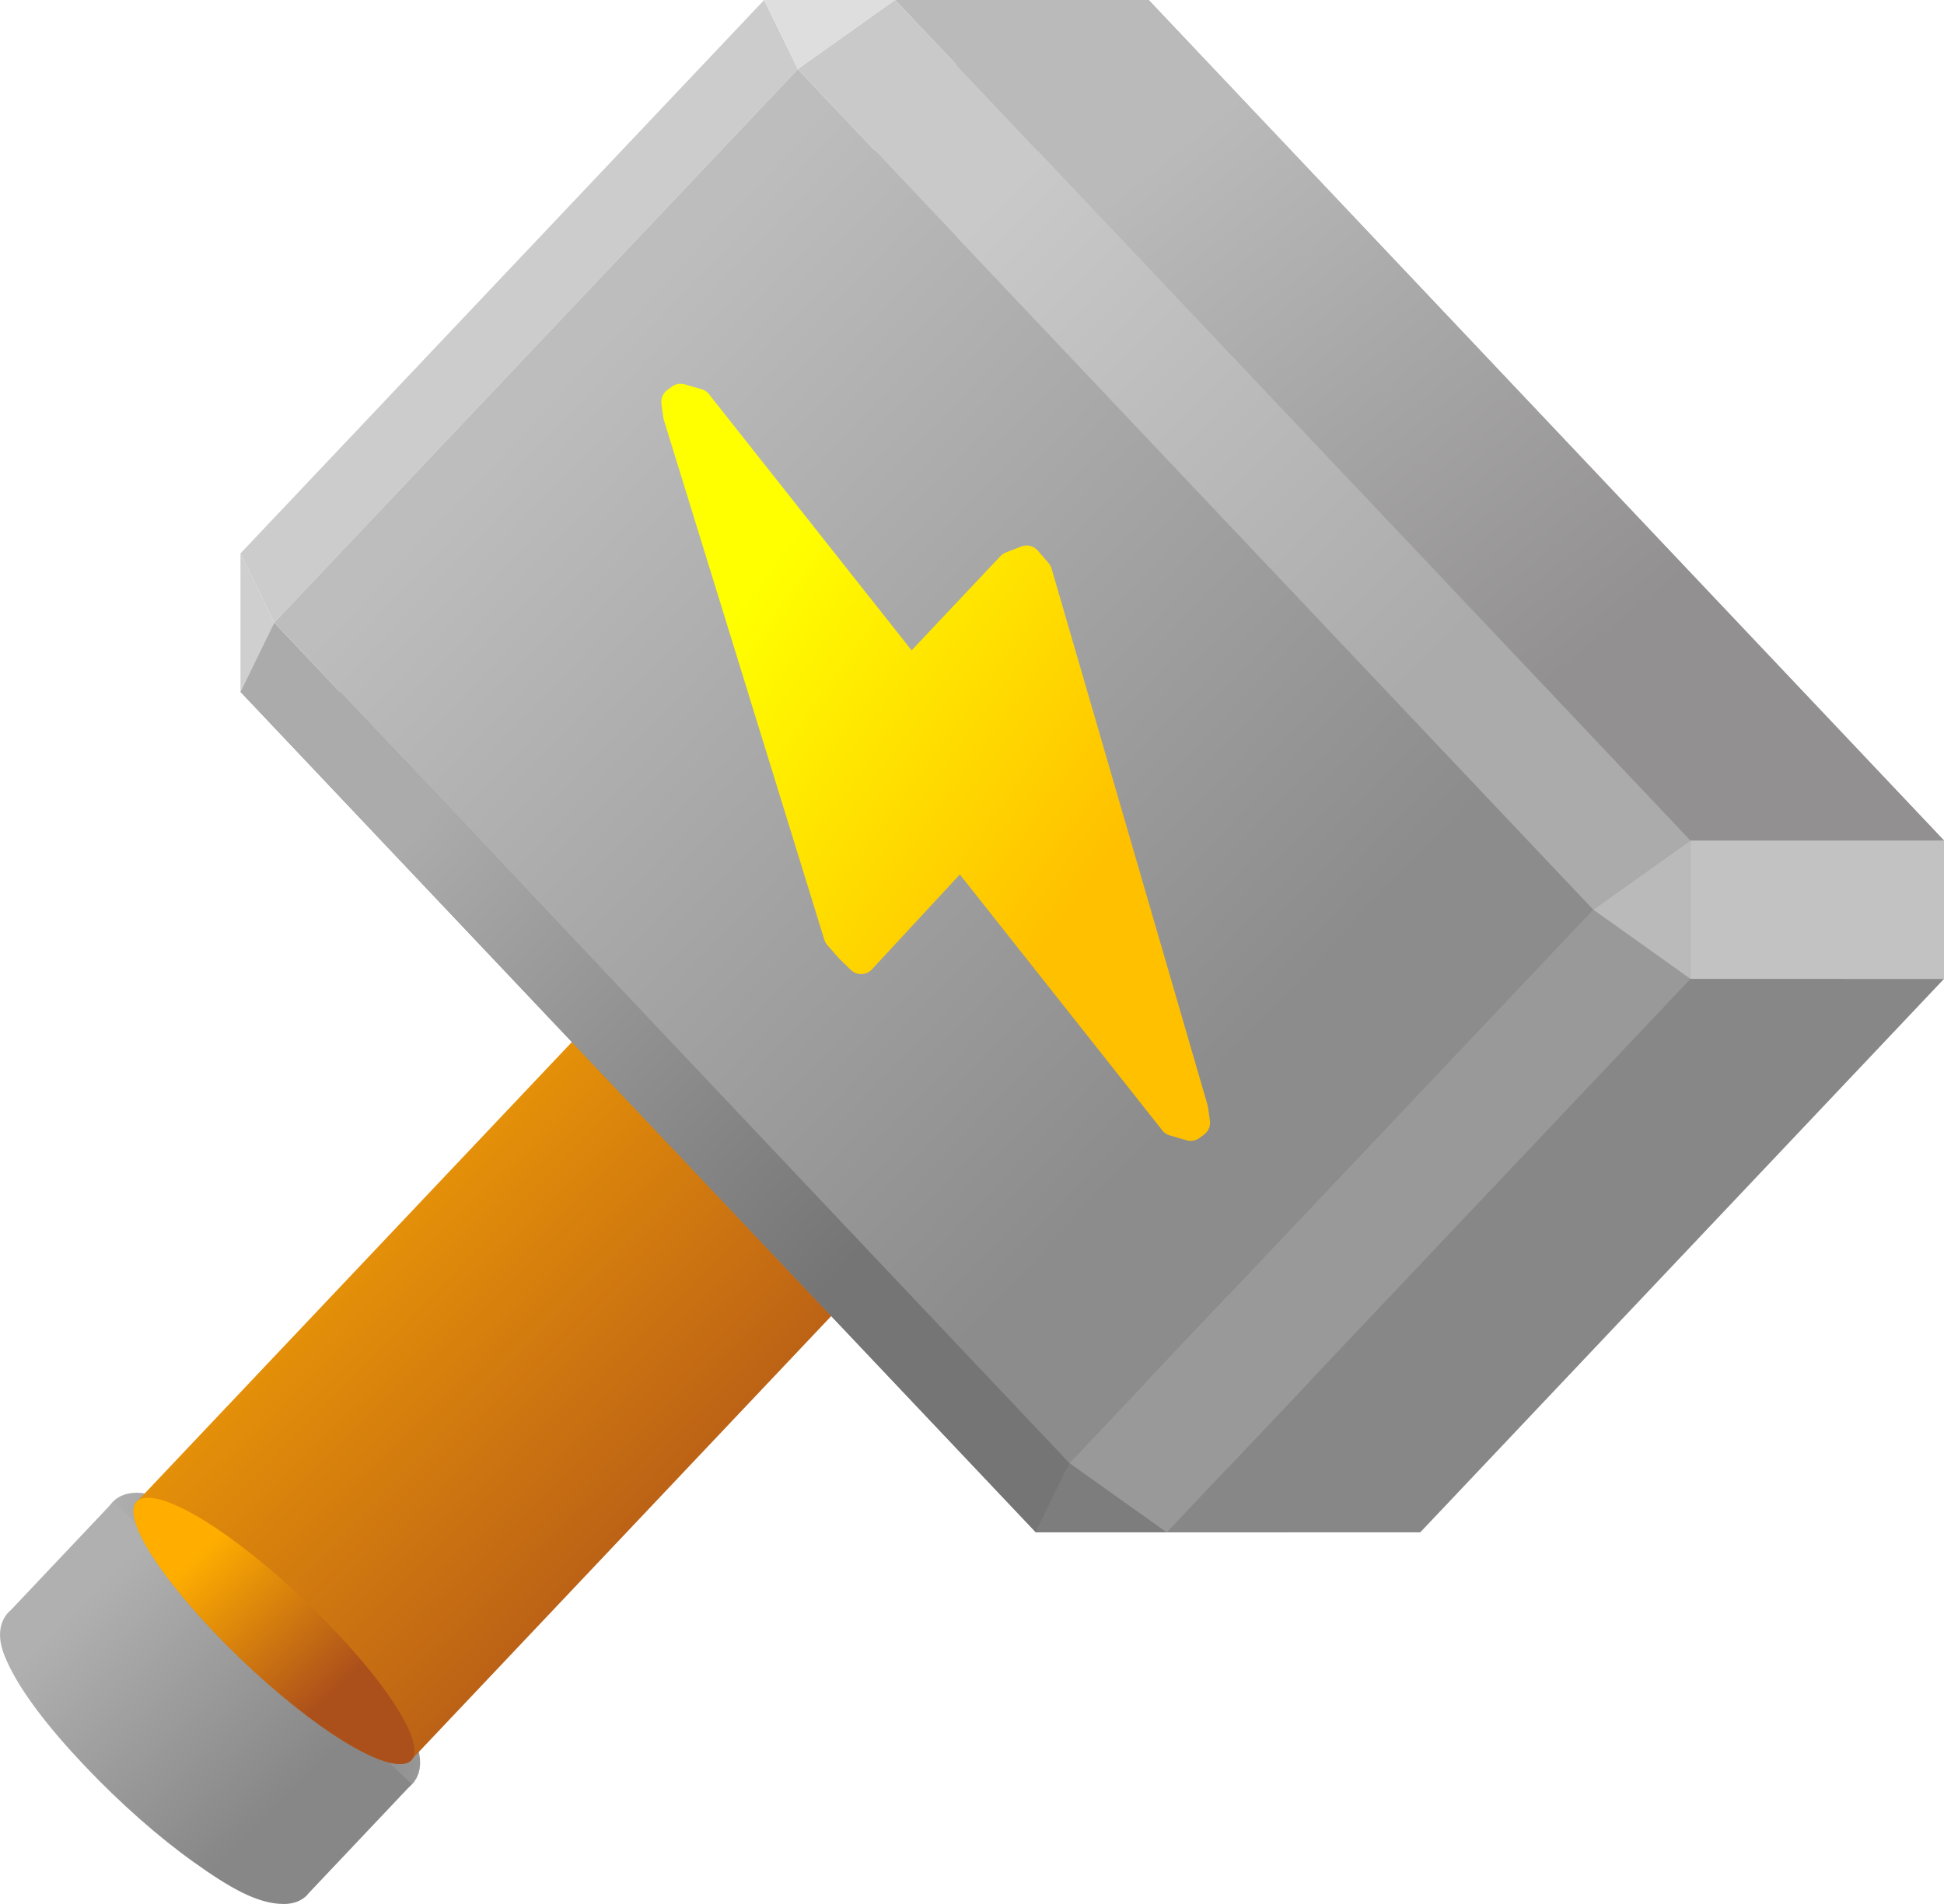
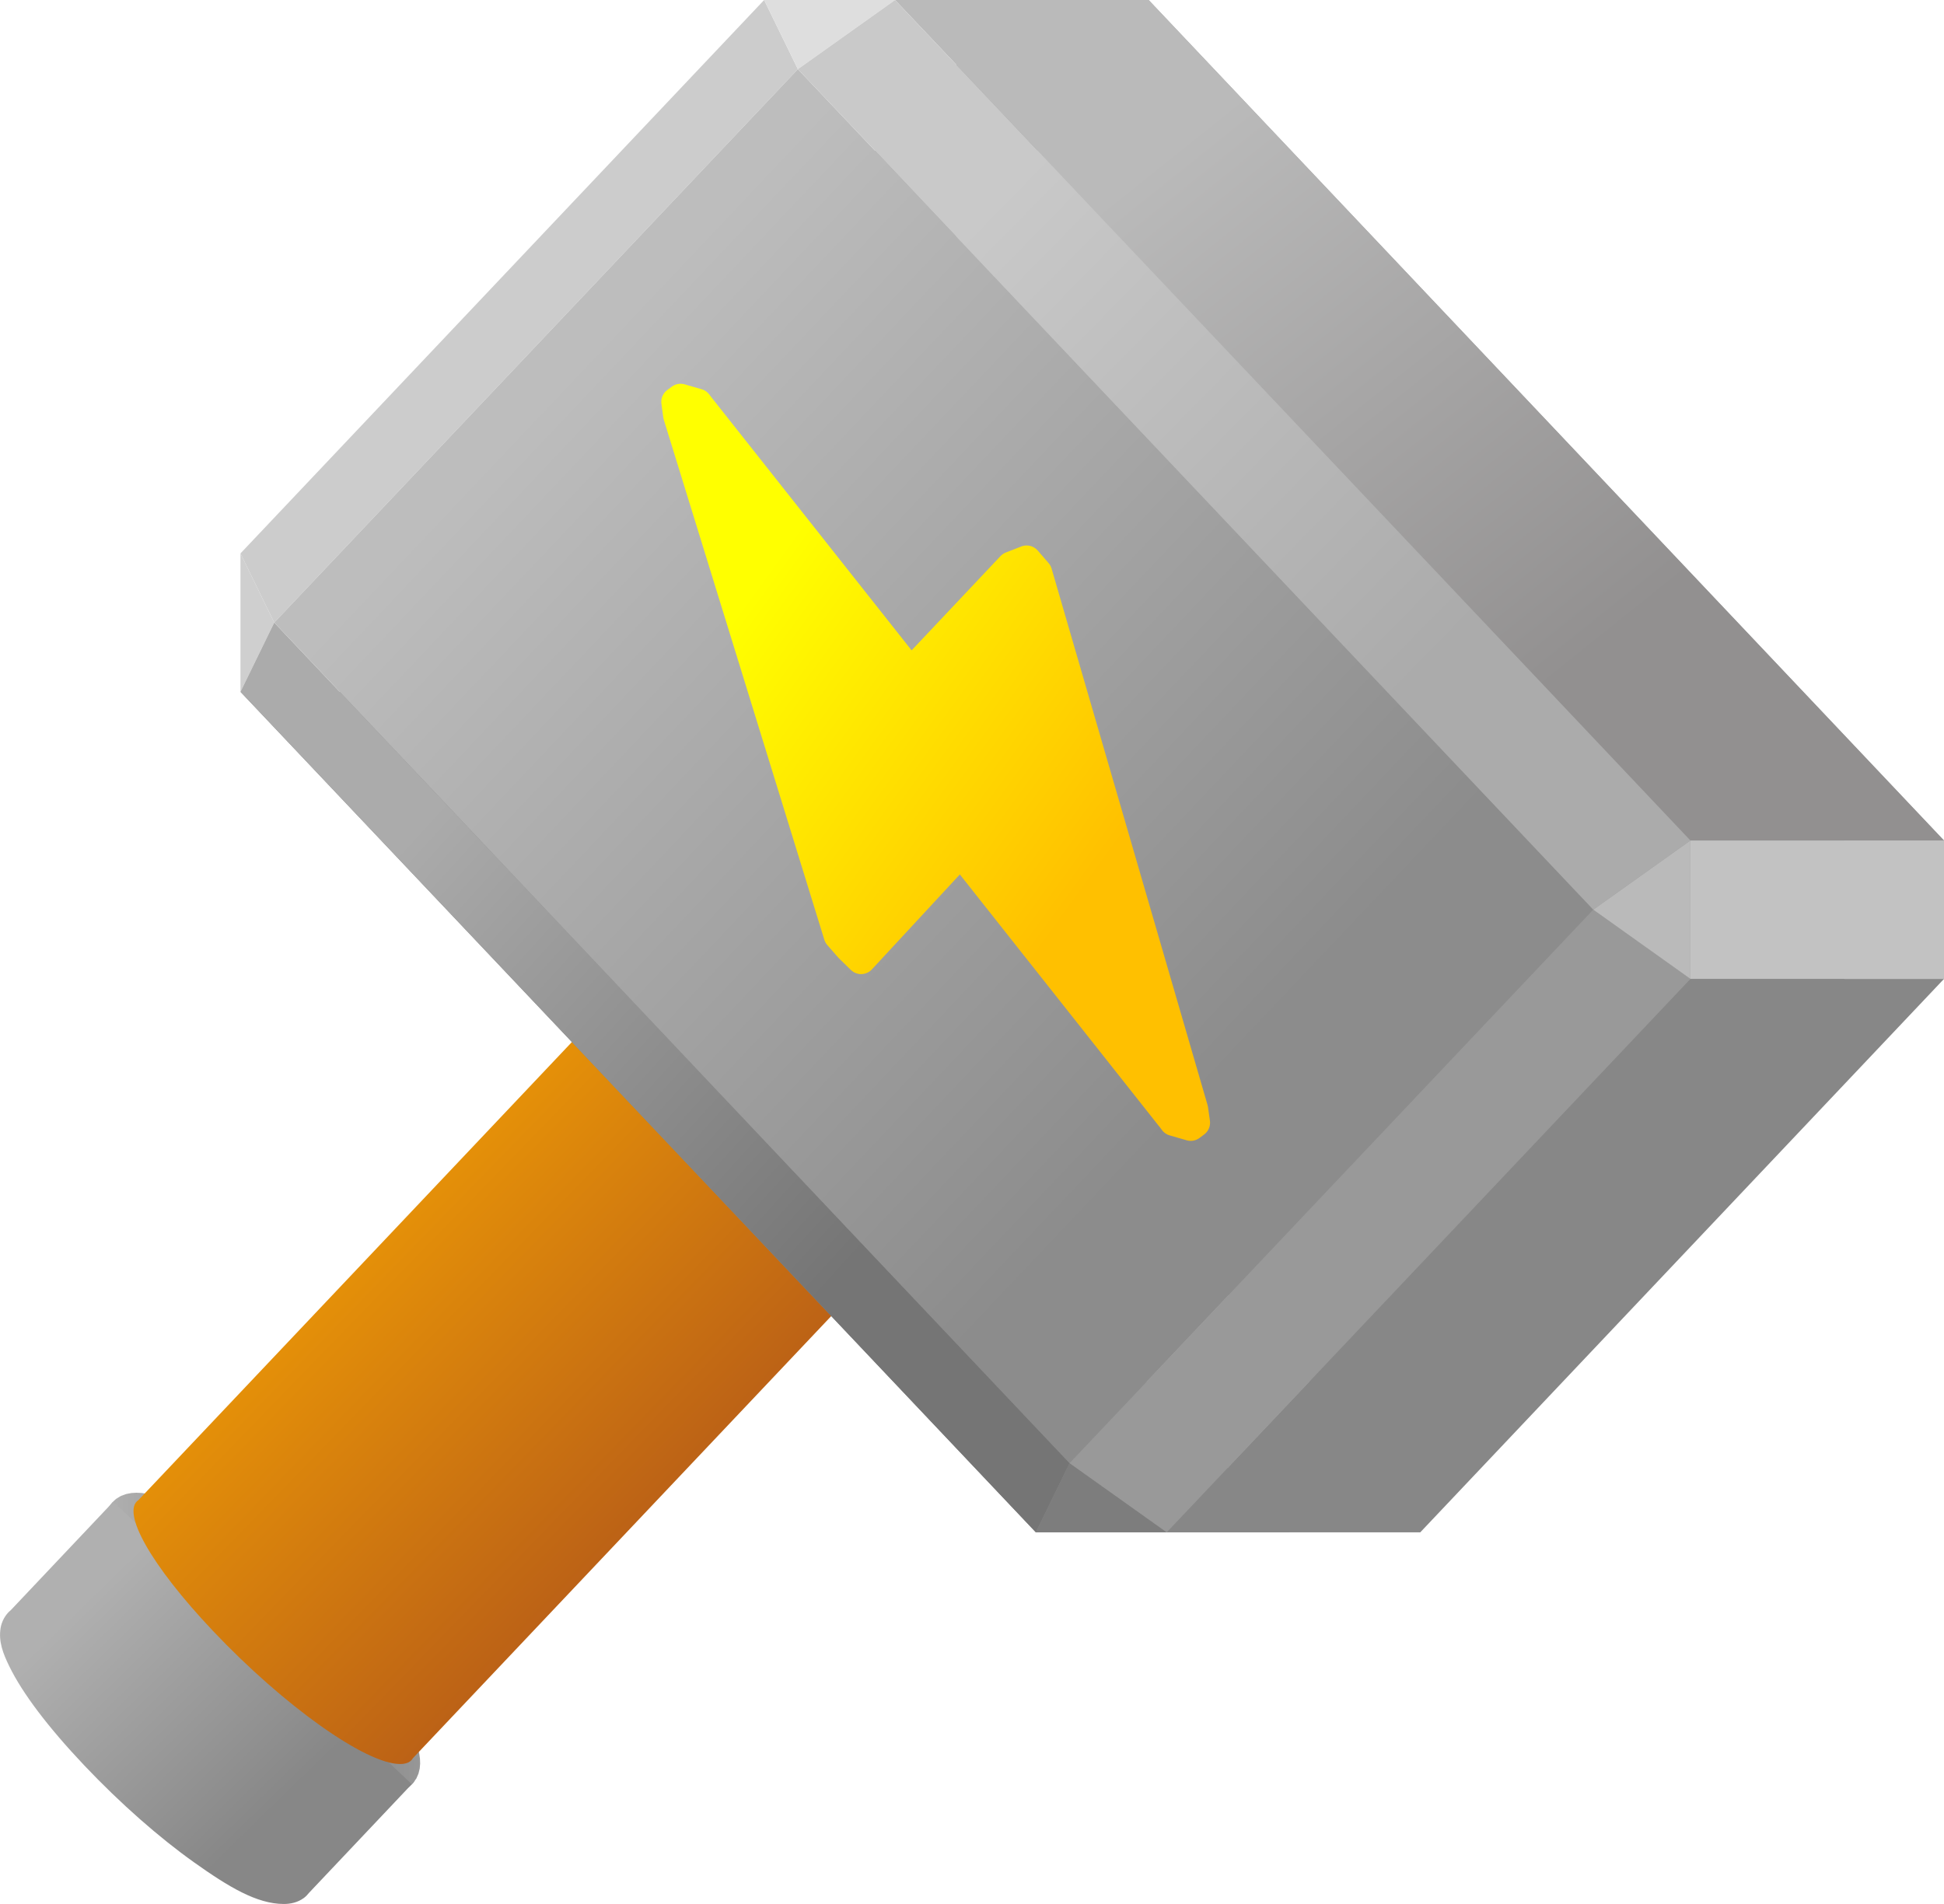
<svg xmlns="http://www.w3.org/2000/svg" xmlns:xlink="http://www.w3.org/1999/xlink" class="hammer" width="39.733" height="38.922" version="1.1" viewBox="-50 -50 39.733 38.922">
  <defs>
    <linearGradient id="gradient-dynamic-0" x1="2.381" x2="21.574" y1="-25.393" y2="-6.201" gradientTransform="scale(1.117 .89523)" gradientUnits="userSpaceOnUse">
      <stop stop-color="#bababa" offset=".22" />
      <stop stop-color="#929090" offset=".72" />
    </linearGradient>
    <linearGradient id="gradient-dynamic-1" y2="1">
      <stop stop-color="#bdbdbd" offset=".22" />
      <stop stop-color="#8c8c8c" offset=".72" />
    </linearGradient>
    <linearGradient id="gradient-dynamic-2" x1="-2.488" x2="10.687" y1="-12.674" y2=".501" gradientTransform="scale(.85129 1.1747)" gradientUnits="userSpaceOnUse">
      <stop stop-color="#ff0" offset=".22" />
      <stop stop-color="#ffc000" offset=".72" />
    </linearGradient>
    <linearGradient id="gradient-dynamic-3" x1=".681" x2="19.099" y1="-22.516" y2="-4.097" gradientTransform="scale(.99044 1.0097)" gradientUnits="userSpaceOnUse">
      <stop stop-color="#c9c9c9" offset=".22" />
      <stop stop-color="#ababab" offset=".72" />
    </linearGradient>
    <linearGradient id="gradient-dynamic-4" x1="-11.229" x2="6.523" y1="-9.552" y2="8.201" gradientTransform="scale(.95458 1.0476)" gradientUnits="userSpaceOnUse">
      <stop stop-color="#ababab" offset=".22" />
      <stop stop-color="#757575" offset=".72" />
    </linearGradient>
-     <linearGradient id="gradient-dynamic-5" y2="1">
-       <stop stop-color="#ffae00" offset=".22" />
-       <stop stop-color="#ac501b" offset=".72" />
-     </linearGradient>
    <linearGradient id="linearGradient5843" x1="-3.651" x2="24.067" y1="-20.736" y2="6.981" gradientTransform="scale(.97268 1.0281)" gradientUnits="userSpaceOnUse" xlink:href="#gradient-dynamic-1" />
-     <linearGradient id="linearGradient5857" x1="-12.566" x2="-6.973" y1="8.098" y2="13.691" gradientTransform="scale(1.0272 .97356)" gradientUnits="userSpaceOnUse" xlink:href="#gradient-dynamic-5" />
-     <linearGradient id="linearGradient5859" x1="3.716" x2="9.309" y1="-10.06" y2="-4.468" gradientTransform="scale(1.0273 .97347)" gradientUnits="userSpaceOnUse" xlink:href="#gradient-dynamic-5" />
    <linearGradient id="linearGradient5861" x1="-10.311" x2="17.407" y1="-20.736" y2="6.981" gradientTransform="scale(.97268 1.0281)" gradientUnits="userSpaceOnUse" xlink:href="#gradient-dynamic-1" />
    <linearGradient id="linearGradient1919" x1="-47.726" x2="-41.278" y1="-15.874" y2="-15.874" gradientUnits="userSpaceOnUse">
      <stop stop-color="#b0b0b0" offset="0" />
      <stop stop-color="#848484" offset=".73" />
      <stop stop-color="#979797" offset="1" />
    </linearGradient>
    <linearGradient id="linearGradient347-5" x1="-15.266" x2="-7.127" y1="8.069" y2="16.208" gradientTransform="matrix(1.0128 0 0 .98737 -34.233 -26.728)" gradientUnits="userSpaceOnUse">
      <stop stop-color="#b0b0b0" offset=".22" />
      <stop stop-color="#878787" offset=".72" />
    </linearGradient>
    <linearGradient id="linearGradient357-9" x1="-13.018" x2="9.624" y1="-9.578" y2="13.064" gradientTransform="matrix(.98572 0 0 1.0145 -34.233 -26.728)" gradientUnits="userSpaceOnUse">
      <stop stop-color="#ffae00" offset=".22" />
      <stop stop-color="#ac501b" offset=".72" />
    </linearGradient>
  </defs>
  <g transform="translate(-.133 -.539)">
    <path d="m-44.502-15.874-2.141 2.263" color="#000000" stroke-width="8.4" style="-inkscape-stroke:none" />
    <path d="m-45.749-15.874c1.449 1.531 3.121 2.722 3.823 2.722 0.701 0 0.12-1.191-1.329-2.722s-3.121-2.722-3.822-2.722c-0.702 0-0.121 1.191 1.328 2.722" fill="none" stroke="url(#linearGradient1919)" stroke-linecap="round" stroke-linejoin="round" stroke-width=".7" />
    <path d="m-47.552-18.761-2.092 2.213c-0.117 0.094-0.19 0.238-0.211 0.369-0.043 0.274 0.045 0.51 0.18 0.785 0.268 0.55 0.792 1.242 1.531 2.023 0.74 0.781 1.532 1.475 2.242 1.98 0.71 0.505 1.287 0.852 1.836 0.852 0.137 0 0.283-0.03 0.41-0.123 0.04-0.03 0.075-0.066 0.105-0.105l2.1-2.221z" color="#000000" fill="url(#linearGradient347-5)" style="-inkscape-stroke:none" />
    <path d="m-30.339-36.445-16.697 17.648c-0.359 0.236 0.242 1.323 1.522 2.676 1.449 1.531 3.122 2.721 3.824 2.721 0.131 0 0.218-0.041 0.262-0.119l16.684-17.635z" color="#000000" fill="url(#linearGradient357-9)" style="-inkscape-stroke:none" />
  </g>
  <g transform="translate(-34.366,-27.267)" stroke-linecap="round" stroke-linejoin="round">
    <path d="m-5.537-11.42v2.829l1.986-1.415z" fill="#7d7d7d" />
    <path d="m5.167-22.733-10.704 11.313 1.986 1.414 10.704-11.313z" fill="#999" />
    <path d="m12.705 7.177-1.986 1.414-16.256-17.182 1.986-1.415z" fill="#a6a6a6" />
    <path d="m23.409-4.137-10.704 11.314-16.256-17.183 10.704-11.313z" fill="url(#linearGradient5843)" />
    <path d="m5.167-22.733h2.676l-0.69 1.414z" fill="#bababa" />
    <path d="m13.395 8.591h-2.676l1.986-1.414z" fill="#cfcfcf" />
    <path d="m7.843-22.733-0.69 1.414 16.256 17.182 0.69-1.414z" fill="#a6a6a6" />
    <path d="m-11.282 10.607c-1.449-1.532-2.03-2.723-1.328-2.723 0.701 0 2.374 1.191 3.822 2.723 1.449 1.531 2.03 2.722 1.329 2.722-0.702 0-2.374-1.191-3.823-2.722" fill="url(#linearGradient5857)" />
    <path d="m5.443-7.071c1.449 1.531 3.121 2.722 3.822 2.722 0.702 0 0.121-1.191-1.328-2.722s-3.121-2.722-3.823-2.722c-0.701 0-0.12 1.191 1.329 2.722" fill="url(#linearGradient5859)" />
    <path d="m10.719 8.591h-5.182l-16.256-17.182h5.182z" fill="#878787" />
    <path d="m-0.016-22.733h7.859-5.183z" fill="#c2c2c2" />
    <path d="m13.395 8.591h-7.858 5.182z" fill="#a6a6a6" />
    <path d="m24.099-5.551h-5.183l-16.256-17.182h5.183z" fill="url(#gradient-dynamic-0)" />
    <path d="m13.395 8.591h-5.182l10.703-11.313h5.183z" fill="#878787" />
    <path d="m-10.719-11.42v2.829l0.69-1.415z" fill="#cfcfcf" />
    <path d="m24.099-2.722h-5.183v-2.829h5.183z" fill="#c2c2c2" />
    <path d="m-0.016-22.733-10.703 11.313 0.69 1.414 10.703-11.313z" fill="#ccc" />
    <path d="m-10.029-10.006-0.69 1.415 16.256 17.182 0.69-1.414z" fill="url(#gradient-dynamic-4)" />
    <path d="m-0.016-22.733h2.676l-1.986 1.414z" fill="#dedede" />
    <path d="m8.213 8.591h-2.676l0.69-1.414z" fill="#7d7d7d" />
    <path d="m0.674-21.319-10.703 11.313 16.256 17.183 10.704-11.314z" fill="url(#linearGradient5861)" />
    <path d="m5.033-11.159-2.055 2.179-4.276-5.406-1e-3 1e-3 -0.078-0.103-0.347-0.1-0.094 0.07 0.038 0.278 3.281 10.629 0.223 0.255 0.242 0.236 2.036-2.198 4.276 5.406 1e-3 -2e-3 0.077 0.103 0.347 0.1 0.095-0.071-0.039-0.277-3.188-10.967-0.222-0.256z" fill="url(#gradient-dynamic-2)" stroke="url(#gradient-dynamic-2)" stroke-width=".6" />
    <path d="m18.916-5.551-1.985 1.414-16.257-17.182 1.986-1.414z" fill="url(#gradient-dynamic-3)" />
    <path d="m18.916-2.722-10.703 11.313-1.986-1.414 10.704-11.314z" fill="#999" />
    <path d="m18.916-2.722v-2.829l-1.985 1.414z" fill="#bababa" />
  </g>
</svg>
